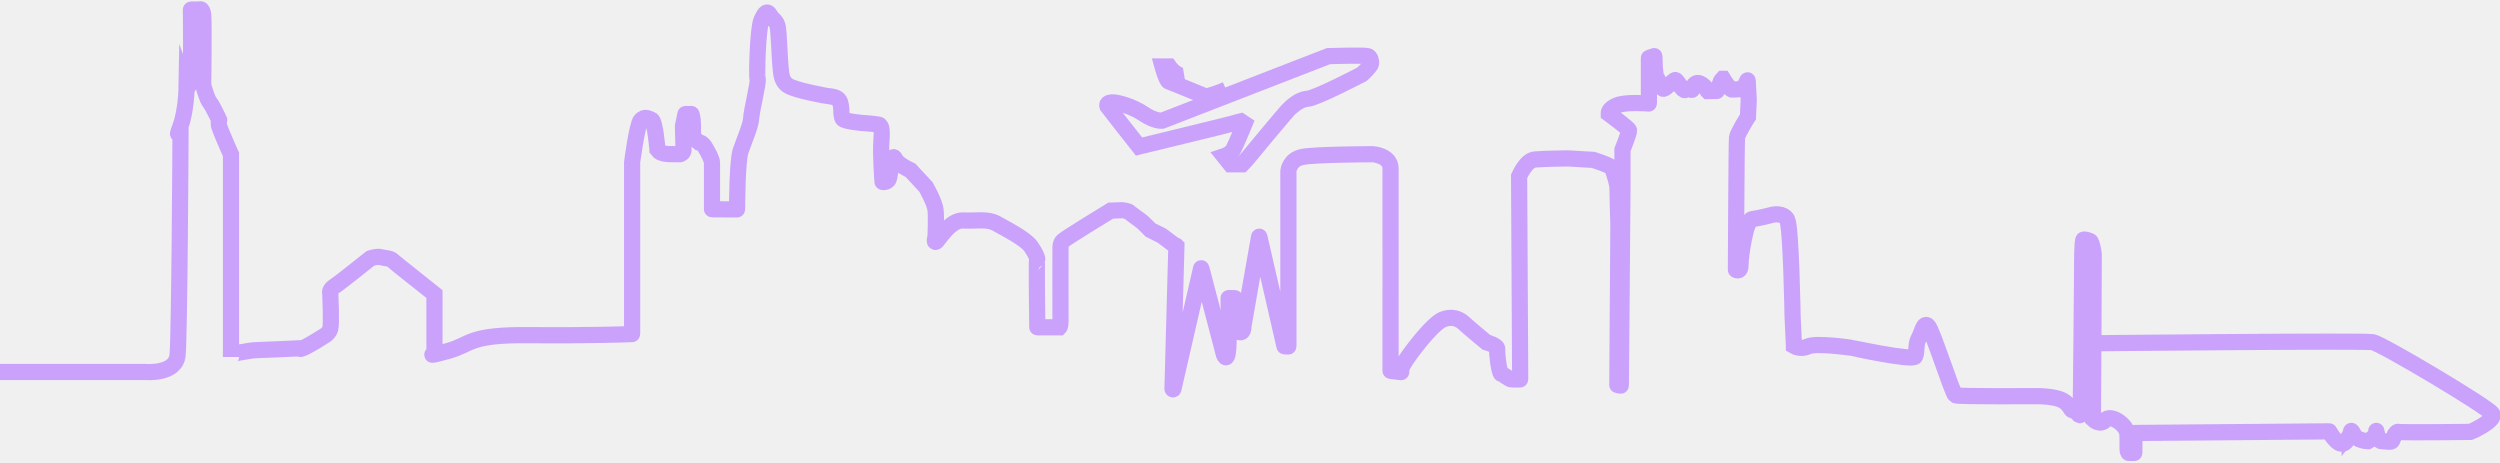
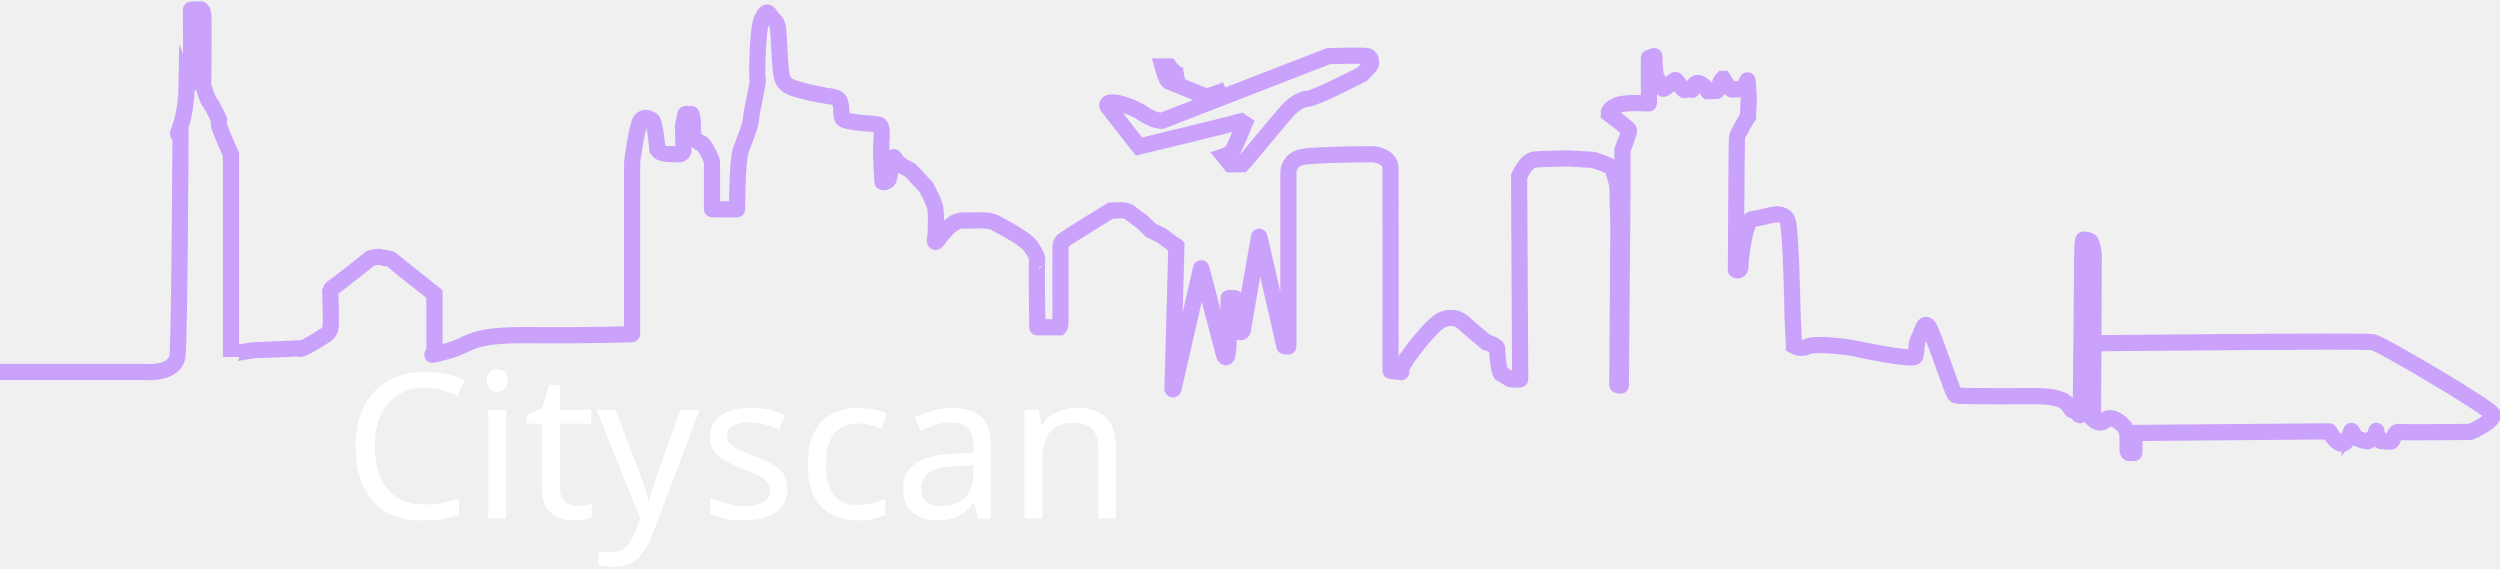
- <svg xmlns="http://www.w3.org/2000/svg" version="1.1" id="Layer_1" x="0px" y="0px" viewBox="0 0 1852.9 342.5" style="enable-background:new 0 0 1852.9 342.5;" xml:space="preserve">
+ <svg xmlns="http://www.w3.org/2000/svg" version="1.1" id="Layer_1" x="0px" y="0px" viewBox="0 0 1852.9 421" style="enable-background:new 0 0 1852.9 421;" xml:space="preserve">
  <style type="text/css">
	.st0{fill:none;stroke:#CAA2FC;stroke-width:12;stroke-miterlimit:10;}
+ 	.st1{fill:none;}
+ 	.st2{fill:#FFFFFF;}
+ 	.st3{font-family:'RobotoMono-Regular';}
+ 	.st4{font-size:150px;}
</style>
-   <path class="st0" d="M0,275.7h108.1c0,0,0,0,0,0c0.2,0,22,1.9,23.5-12.4c1.4-13.8,2.2-157.5,2.2-167.2c0-0.1-0.2-0.2-0.2,0  c-0.8,1.7-3.4,7.1,0.2-2.7c4.2-11.3,4.5-28.4,4.5-28.4s0.8,2.2,2.4-4.8c1.5-6.9,0.8-50.5,0.8-53c0-0.1,0.1-0.1,0.1-0.1h6.3  c0,0,2-1.5,2.7,3.8c0.6,5.5,0,51.6,0,52.3c0,0,0,0,0,0c0.1,0.3,2.9,10.4,4.8,12.6c1.9,2.2,6.7,12.2,7,12.9c0,0,0,0,0,0.1  c-0.1,0.3-0.5,2.5,0,4.7c0.6,2.3,7.4,17.9,7.4,17.9l1.4,3c0,0,0,0,0,0v150.2c0,0,0-2.3,6.1-3.3s9.8-1.8,13-1.8s32.6-1.4,32.6-1.4  s-1.8,1.4,2.4-0.4c4.2-1.8,16.1-9.4,16.1-9.4s2.4-1.5,3.4-4.7c1-3.1,0-26.2,0-26.2s-1.1-2.6,3.1-5.2c4.2-2.7,26.1-20.3,26.6-20.7  c0,0,0,0,0,0c0.3-0.1,5.3-1.8,8.2-0.8c3.1,0.8,6.5,0.6,8.3,2.4c1.8,1.8,29.8,23.8,31,24.8c0,0,0,0.1,0,0.1V262c0,0,0,0.1-0.1,0.1  c-0.7,0.3-6.3,2.6,10.2-2c17.6-4.8,14.6-12.2,60.6-11.7c44.5,0.4,73.8-0.7,75.7-0.8c0.1,0,0.1-0.1,0.1-0.1V120.4c0,0,0,0,0,0  c0-0.2,3.7-28.5,6.5-31.3c2.9-2.9,4.8-1.5,7.8-0.4c2.8,1.2,4.4,21.4,4.5,22.3c0,0,0,0,0,0.1c2,3,8.1,3.1,8.1,3.1l8.6,0.1  c0,0,0,0,0,0c0.1,0,2.6-0.7,2.6-3.1c0-2.4-0.4-14.5-0.4-17.2c0-0.3,0-0.6,0-0.6l1.8-8.8c0-0.1,0.1-0.1,0.1-0.1l4.1,0.1  c0,0,0.1-1.1,0.8,1.7c0.6,2.9,0.6,8.3,0.6,8.3v5.7c0,0,0,0,0,0l1,2.4c0,0,0,0,0,0l3.3,2.7c0,0,0,0,0.1,0c0.3,0,2.7,0.3,4.8,4.1  c2.3,4,4.9,8.5,4.9,11.3v34.2c0,0.1,0.1,0.1,0.1,0.1l18.4,0.1c0.1,0,0.1,0,0.1-0.1c0-2.2,0.1-35.7,2.6-43.2  c2.6-7.6,7.5-18.7,7.8-23.9c0.1-5.2,5.9-28.2,4.8-29.5c-0.8-1.2,0.1-37.8,2.9-43.7c2.7-5.9,4.2-7.2,6.4-3.5c2,3.7,4.8,3.8,5.7,8.9  c0.8,5.1,1.5,25.5,2,29.4c0.6,3.8,0,10.1,5.5,13.8c5.5,3.7,29.3,7.8,29.5,7.8c0,0,0,0,0,0c0.1,0,6.3,0.4,8.1,2.6c2,2.2,2,8.9,2,8.9  s-0.1,3.4,1,5.3c1.1,2,14.1,3.1,14.1,3.1s13,0.8,13.4,1.7c0.3,0.8,2,0.6,1.2,11.1c-0.8,10.2,0.7,29.5,0.8,30.9c0,0.1,0,0.1,0.1,0.1  c0.6,0.1,4.2,0.3,4.8-3.1c0.7-3.7,2-12.9,2-12.9s0.8-4.8,2.7-0.8c1.8,3.9,10.7,7.9,11.1,8.1c0,0,0,0,0,0l11.5,12.4c0,0,0,0,0,0  c0.1,0.2,6.7,11.8,7.1,17.1c0.6,5.1,0,19.1,0,19.4c0,0,0,0,0,0c0,0.2-1.4,5.1,0.3,4.1c1.7-0.8,10.2-16.3,20.2-15.8  c10.1,0.5,18-1.5,24.7,2.3s21.7,11.3,25.7,17.3s4.8,9,4.4,9.2c-0.6,0.1,0.1,47.8,0.1,50.3c0,0.1,0.1,0.1,0.1,0.1h16.2  c0,0,0.1,0,0.1,0c0.2-0.2,0.8-1.1,0.8-4.8c-0.1-4.2,0-54.5,0-54.5s-0.1-3,1.8-4.8c2-2,34.4-21.8,35.4-22.4c0,0,0,0,0.1,0l8.9-0.3  c0,0,0,0,0,0c0.2,0,4.4,0.8,4.9,1.5c0.6,0.7,7.8,5.9,8.9,6.7c1.1,0.8,6.4,6.2,6.7,6.5c0,0,0,0,0,0l8.3,4.1c0,0,0,0,0,0l8.5,6.4  c0,0,0,0,0,0l2.3,1.2c0,0,0.1,0.1,0.1,0.1L869,288.2c0,0.4,0.6,0.5,0.7,0.1l20.5-89.4c0-0.1,0.2-0.1,0.2,0l16.8,64.2  c0,0,3.1,8.1,3.4-10.8c0.3-17.8,0-30,0-31.3c0-0.1,0.1-0.1,0.1-0.1l4.5,0.1c0.1,0,0.1,0.1,0.1,0.1c-0.2,1.8-2.2,22.3,2,24.5  c4.4,2.4,4.1-2.2,4.4-4.5c0.3-2.3,10.4-59.3,11.5-65.6c0-0.1,0.2-0.1,0.2,0l18.6,81.1c0,0.1,0.1,0.1,0.1,0.1l2.7,0.1  c0.1,0,0.1,0,0.1-0.1v-51.5v-78.4c0,0,0,0,0,0c0-0.1,0.8-8.6,10.4-10.5c9.7-1.9,52.2-2,52.4-2c0,0,0,0,0,0c0.1,0,12.6,1,12.9,10.2  c0.1,9.1,0,146.2,0,150.3c0,0.1,0,0.1,0.1,0.1l7.7,0.9c0.1,0,0.2-0.1,0.1-0.2c-0.4-0.7-0.5-3,5-11c7.4-10.4,19.7-25.5,26.1-27.9  s11.3-0.7,14.9,2.4c3.4,3.2,16.6,14.2,17.1,14.6c0,0,0,0,0,0c0.4,0.1,8.5,2.3,8.1,5.1c-0.4,2.9,1.4,18,3.1,18.4s6,4,7.4,4h6.4  c0.1,0,0.1-0.1,0.1-0.1l-0.8-150.3c0,0,0,0,0,0c0.2-0.4,4.9-11.9,11.6-12.6c6.7-0.6,24.6-0.8,24.7-0.8c0,0,0,0,0,0l18.6,1.1  c0,0,0,0,0,0c0.3,0.1,13.8,4.2,14.3,6.5c0.6,2.3,3.7,10.4,3.7,14.2s0.7,27.7,0.7,27.7l-0.8,118.4c0,0.1,0,0.1,0.1,0.1l2.4,0.4  c0.1,0,0.1,0,0.1-0.1l1.2-147v-27.7c0,0,0,0,0,0c0.2-0.5,5.1-12.7,4.9-14.3c-0.1-1.5-14.2-11.8-15-12.4c0,0,0,0,0-0.1  c-0.1-0.4-0.4-3.3,5.7-6c6.2-2.8,22.3-1.6,23.9-1.5c0.1,0,0.1,0,0.1-0.1V43c0,0,0-0.1,0.1-0.1l3.9-1.3c0.1,0,0.1,0,0.1,0.1  c0,1.5,0.2,14.1,1.5,15.5c1.2,1.5,3.4,8.8,5.2,8.6c1.8-0.1,7.8-6.8,8.9-6.5c1.2,0.3,5.7,8.6,7.2,7.4c1.3-1.1,4.4-0.3,5-0.1  c0.1,0,0.1,0,0.1-0.1c0.1-0.7,1.1-4.6,3.8-5c2.9-0.4,6.3,3.7,6.4,3.8c0,0,0,0,0,0l1.4,2.1c0,0,0.1,0.1,0.1,0.1l6.6-0.1  c0,0,0.1,0,0.1-0.1c0.2-0.4,1.8-3.4,2.4-5.6c0.5-2,1.6-3,1.9-3.3c0.1,0,0.1,0,0.2,0c0.6,1,5,8.2,7,8c2.2-0.1,5.5-0.3,5.5-0.3  s0.8,0.1,2.4-1.2c1.2-1,2.7-4.1,3.2-5.3c0-0.1,0.2-0.1,0.2,0l0.8,14.5c0,0,0,0,0,0l-0.6,12.4c0,0,0,0,0,0.1  c-0.4,0.6-7.8,12.3-8.1,15.4c-0.4,3.3-0.8,95.3-0.8,98c0,0,0,0.1,0.1,0.1c0.5,0.2,3.4,1.5,3.3-3.7c-0.1-5.7,3.7-33.5,8.6-34  c4.9-0.6,15.4-3.3,15.4-3.3s7.8-1.7,10.6,3.7c2.9,5.3,4,71.8,4,71.8l1,21.7c0,0,0,0.1,0,0.1c0.5,0.3,5.1,2.9,10.6,0.3  c5.9-2.7,31.5,1,31.6,1c0,0,0,0,0,0c0.2,0,46,10,47.6,6.5c1.5-3.4,0.3-9.4,2.7-13.5c2.4-4.1,3.5-12.2,6.8-9.2  c3.3,2.9,18.1,50.2,20.4,51.5c0,0,0,0,0,0c2.5,1,61.8,0.6,61.8,0.6s12.6,0.1,18.2,3.5s5.2,7.6,7.6,7.1c2.4-0.6,4.7,6.4,5.1,2.2  c0.4-4.1,1.2-109.1,1.2-109.1s-0.1-19.8,1.1-19.8s4.8,0.7,5.3,1.7c0.6,1,2,6,2.2,9.5c0.1,3.4-0.6,119.2-0.6,121.9c0,0,0,0.1,0,0.1  c0.4,0.4,5.4,5,9.2,0.6c4-4.6,15.7,3.4,16.3,10.2s-0.6,14.2,1.2,14.2h3.9c0.1,0,0.1-0.1,0.1-0.1V321c0-0.1,0.1-0.1,0.1-0.1  l144.3-1.2c0,0,0.1,0,0.1,0.1c0.5,1,8.3,14.9,13.2,6.3c4.9-8.9,2.9-6.4,2.9-6.4s0.1-1.7,2.2,2.6c2,4.1,9.6,4.7,10.2,4.7  c0,0,0,0,0.1,0c0.4-0.2,6.7-3.8,6.3-7c-0.4-3.3,0.7,7.1,3.8,7s7.1,1.2,7.9-0.4c0.8-1.7,2.4-7.2,4.8-6.5c2.4,0.6,52.3,0,53.3,0  c0,0,0,0,0,0c0.6-0.2,18.9-8.4,16.1-13.4c-2.7-4.8-81.9-51.9-88.6-53.1s-205.4,0.8-205.4,0.8" />
+   <path class="st0" d="M0,275.7h108.1l0,0c0.2,0,22,1.9,23.5-12.4c1.4-13.8,2.2-157.5,2.2-167.2c0-0.1-0.2-0.2-0.2,0  c-0.8,1.7-3.4,7.1,0.2-2.7c4.2-11.3,4.5-28.4,4.5-28.4s0.8,2.2,2.4-4.8c1.5-6.9,0.8-50.5,0.8-53c0-0.1,0.1-0.1,0.1-0.1h6.3  c0,0,2-1.5,2.7,3.8c0.6,5.5,0,51.6,0,52.3l0,0c0.1,0.3,2.9,10.4,4.8,12.6c1.9,2.2,6.7,12.2,7,12.9c0,0,0,0,0,0.1  c-0.1,0.3-0.5,2.5,0,4.7c0.6,2.3,7.4,17.9,7.4,17.9l1.4,3l0,0v150.2c0,0,0-2.3,6.1-3.3s9.8-1.8,13-1.8s32.6-1.4,32.6-1.4  s-1.8,1.4,2.4-0.4c4.2-1.8,16.1-9.4,16.1-9.4s2.4-1.5,3.4-4.7c1-3.1,0-26.2,0-26.2s-1.1-2.6,3.1-5.2c4.2-2.7,26.1-20.3,26.6-20.7  l0,0c0.3-0.1,5.3-1.8,8.2-0.8c3.1,0.8,6.5,0.6,8.3,2.4c1.8,1.8,29.8,23.8,31,24.8v0.1v44c0,0,0,0.1-0.1,0.1c-0.7,0.3-6.3,2.6,10.2-2  c17.6-4.8,14.6-12.2,60.6-11.7c44.5,0.4,73.8-0.7,75.7-0.8c0.1,0,0.1-0.1,0.1-0.1V120.4l0,0c0-0.2,3.7-28.5,6.5-31.3  c2.9-2.9,4.8-1.5,7.8-0.4c2.8,1.2,4.4,21.4,4.5,22.3c0,0,0,0,0,0.1c2,3,8.1,3.1,8.1,3.1l8.6,0.1l0,0c0.1,0,2.6-0.7,2.6-3.1  s-0.4-14.5-0.4-17.2c0-0.3,0-0.6,0-0.6l1.8-8.8c0-0.1,0.1-0.1,0.1-0.1l4.1,0.1c0,0,0.1-1.1,0.8,1.7c0.6,2.9,0.6,8.3,0.6,8.3v5.7l0,0  l1,2.4l0,0l3.3,2.7c0,0,0,0,0.1,0c0.3,0,2.7,0.3,4.8,4.1c2.3,4,4.9,8.5,4.9,11.3V155c0,0.1,0.1,0.1,0.1,0.1l18.4,0.1  c0.1,0,0.1,0,0.1-0.1c0-2.2,0.1-35.7,2.6-43.2c2.6-7.6,7.5-18.7,7.8-23.9c0.1-5.2,5.9-28.2,4.8-29.5c-0.8-1.2,0.1-37.8,2.9-43.7  c2.7-5.9,4.2-7.2,6.4-3.5c2,3.7,4.8,3.8,5.7,8.9c0.8,5.1,1.5,25.5,2,29.4c0.6,3.8,0,10.1,5.5,13.8s29.3,7.8,29.5,7.8l0,0  c0.1,0,6.3,0.4,8.1,2.6c2,2.2,2,8.9,2,8.9s-0.1,3.4,1,5.3c1.1,2,14.1,3.1,14.1,3.1s13,0.8,13.4,1.7c0.3,0.8,2,0.6,1.2,11.1  c-0.8,10.2,0.7,29.5,0.8,30.9c0,0.1,0,0.1,0.1,0.1c0.6,0.1,4.2,0.3,4.8-3.1c0.7-3.7,2-12.9,2-12.9s0.8-4.8,2.7-0.8  c1.8,3.9,10.7,7.9,11.1,8.1l0,0l11.5,12.4l0,0c0.1,0.2,6.7,11.8,7.1,17.1c0.6,5.1,0,19.1,0,19.4l0,0c0,0.2-1.4,5.1,0.3,4.1  c1.7-0.8,10.2-16.3,20.2-15.8c10.1,0.5,18-1.5,24.7,2.3s21.7,11.3,25.7,17.3s4.8,9,4.4,9.2c-0.6,0.1,0.1,47.8,0.1,50.3  c0,0.1,0.1,0.1,0.1,0.1h16.2h0.1c0.2-0.2,0.8-1.1,0.8-4.8c-0.1-4.2,0-54.5,0-54.5s-0.1-3,1.8-4.8c2-2,34.4-21.8,35.4-22.4  c0,0,0,0,0.1,0l8.9-0.3l0,0c0.2,0,4.4,0.8,4.9,1.5c0.6,0.7,7.8,5.9,8.9,6.7c1.1,0.8,6.4,6.2,6.7,6.5l0,0l8.3,4.1l0,0l8.5,6.4l0,0  l2.3,1.2l0.1,0.1L869,288.2c0,0.4,0.6,0.5,0.7,0.1l20.5-89.4c0-0.1,0.2-0.1,0.2,0l16.8,64.2c0,0,3.1,8.1,3.4-10.8  c0.3-17.8,0-30,0-31.3c0-0.1,0.1-0.1,0.1-0.1l4.5,0.1c0.1,0,0.1,0.1,0.1,0.1c-0.2,1.8-2.2,22.3,2,24.5c4.4,2.4,4.1-2.2,4.4-4.5  c0.3-2.3,10.4-59.3,11.5-65.6c0-0.1,0.2-0.1,0.2,0l18.6,81.1c0,0.1,0.1,0.1,0.1,0.1l2.7,0.1c0.1,0,0.1,0,0.1-0.1v-51.5v-78.4l0,0  c0-0.1,0.8-8.6,10.4-10.5c9.7-1.9,52.2-2,52.4-2l0,0c0.1,0,12.6,1,12.9,10.2c0.1,9.1,0,146.2,0,150.3c0,0.1,0,0.1,0.1,0.1l7.7,0.9  c0.1,0,0.2-0.1,0.1-0.2c-0.4-0.7-0.5-3,5-11c7.4-10.4,19.7-25.5,26.1-27.9s11.3-0.7,14.9,2.4c3.4,3.2,16.6,14.2,17.1,14.6l0,0  c0.4,0.1,8.5,2.3,8.1,5.1c-0.4,2.9,1.4,18,3.1,18.4s6,4,7.4,4h6.4c0.1,0,0.1-0.1,0.1-0.1l-0.8-150.3l0,0c0.2-0.4,4.9-11.9,11.6-12.6  c6.7-0.6,24.6-0.8,24.7-0.8l0,0l18.6,1.1l0,0c0.3,0.1,13.8,4.2,14.3,6.5c0.6,2.3,3.7,10.4,3.7,14.2s0.7,27.7,0.7,27.7l-0.8,118.4  c0,0.1,0,0.1,0.1,0.1l2.4,0.4c0.1,0,0.1,0,0.1-0.1l1.2-147V111l0,0c0.2-0.5,5.1-12.7,4.9-14.3c-0.1-1.5-14.2-11.8-15-12.4  c0,0,0,0,0-0.1c-0.1-0.4-0.4-3.3,5.7-6c6.2-2.8,22.3-1.6,23.9-1.5c0.1,0,0.1,0,0.1-0.1V43c0,0,0-0.1,0.1-0.1l3.9-1.3  c0.1,0,0.1,0,0.1,0.1c0,1.5,0.2,14.1,1.5,15.5c1.2,1.5,3.4,8.8,5.2,8.6c1.8-0.1,7.8-6.8,8.9-6.5c1.2,0.3,5.7,8.6,7.2,7.4  c1.3-1.1,4.4-0.3,5-0.1c0.1,0,0.1,0,0.1-0.1c0.1-0.7,1.1-4.6,3.8-5c2.9-0.4,6.3,3.7,6.4,3.8l0,0l1.4,2.1l0.1,0.1l6.6-0.1  c0,0,0.1,0,0.1-0.1c0.2-0.4,1.8-3.4,2.4-5.6c0.5-2,1.6-3,1.9-3.3c0.1,0,0.1,0,0.2,0c0.6,1,5,8.2,7,8c2.2-0.1,5.5-0.3,5.5-0.3  s0.8,0.1,2.4-1.2c1.2-1,2.7-4.1,3.2-5.3c0-0.1,0.2-0.1,0.2,0l0.8,14.5l0,0l-0.6,12.4c0,0,0,0,0,0.1c-0.4,0.6-7.8,12.3-8.1,15.4  c-0.4,3.3-0.8,95.3-0.8,98c0,0,0,0.1,0.1,0.1c0.5,0.2,3.4,1.5,3.3-3.7c-0.1-5.7,3.7-33.5,8.6-34c4.9-0.6,15.4-3.3,15.4-3.3  s7.8-1.7,10.6,3.7c2.9,5.3,4,71.8,4,71.8l1,21.7v0.1c0.5,0.3,5.1,2.9,10.6,0.3c5.9-2.7,31.5,1,31.6,1l0,0c0.2,0,46,10,47.6,6.5  c1.5-3.4,0.3-9.4,2.7-13.5c2.4-4.1,3.5-12.2,6.8-9.2c3.3,2.9,18.1,50.2,20.4,51.5l0,0c2.5,1,61.8,0.6,61.8,0.6s12.6,0.1,18.2,3.5  s5.2,7.6,7.6,7.1c2.4-0.6,4.7,6.4,5.1,2.2c0.4-4.1,1.2-109.1,1.2-109.1s-0.1-19.8,1.1-19.8s4.8,0.7,5.3,1.7c0.6,1,2,6,2.2,9.5  c0.1,3.4-0.6,119.2-0.6,121.9v0.1c0.4,0.4,5.4,5,9.2,0.6c4-4.6,15.7,3.4,16.3,10.2s-0.6,14.2,1.2,14.2h3.9c0.1,0,0.1-0.1,0.1-0.1  V321c0-0.1,0.1-0.1,0.1-0.1l144.3-1.2c0,0,0.1,0,0.1,0.1c0.5,1,8.3,14.9,13.2,6.3c4.9-8.9,2.9-6.4,2.9-6.4s0.1-1.7,2.2,2.6  c2,4.1,9.6,4.7,10.2,4.7c0,0,0,0,0.1,0c0.4-0.2,6.7-3.8,6.3-7c-0.4-3.3,0.7,7.1,3.8,7s7.1,1.2,7.9-0.4c0.8-1.7,2.4-7.2,4.8-6.5  c2.4,0.6,52.3,0,53.3,0l0,0c0.6-0.2,18.9-8.4,16.1-13.4c-2.7-4.8-81.9-51.9-88.6-53.1s-205.4,0.8-205.4,0.8" />
  <path class="st0" d="M844.2,108.6c0,0,67.6-16.4,70-17.2s5.5-1.5,5.5-1.5l2.7,1.8c0,0-6.7,16.3-8.5,19.4s-6.7,4.7-6.7,4.7l4.8,6h8.5  l3.5-3.7c0,0,30.3-36.7,31.9-37.8c1.5-1.2,7-6.7,13.2-7.1c6.4-0.4,40.4-18.2,40.4-18.2s6.5-6,6.7-7.9c0.1-2-0.4-4.7-2.4-5.5  s-29.2,0-29.2,0L861.2,89.5c0,0-5.5,0.4-13.6-5.1s-19-8.5-22.7-8.5s-4.7,1.2-4.1,2.9C821.7,80.1,844.2,108.6,844.2,108.6z" />
  <path class="st0" d="M877.7,56c-6,1-11.3-6.7-11.3-6.7h-4.8c0,0,2.9,10.6,4.8,11.2c2,0.6,27.5,11.1,27.5,11.1s7.5-1.8,14.9-5.2" />
+   <rect x="254.4" y="271.7" class="st1" width="748.6" height="117" />
+   <text transform="matrix(1 0 0 1 254.3615 384.2002)" class="st2 st3 st4">Cityscan</text>
</svg>
